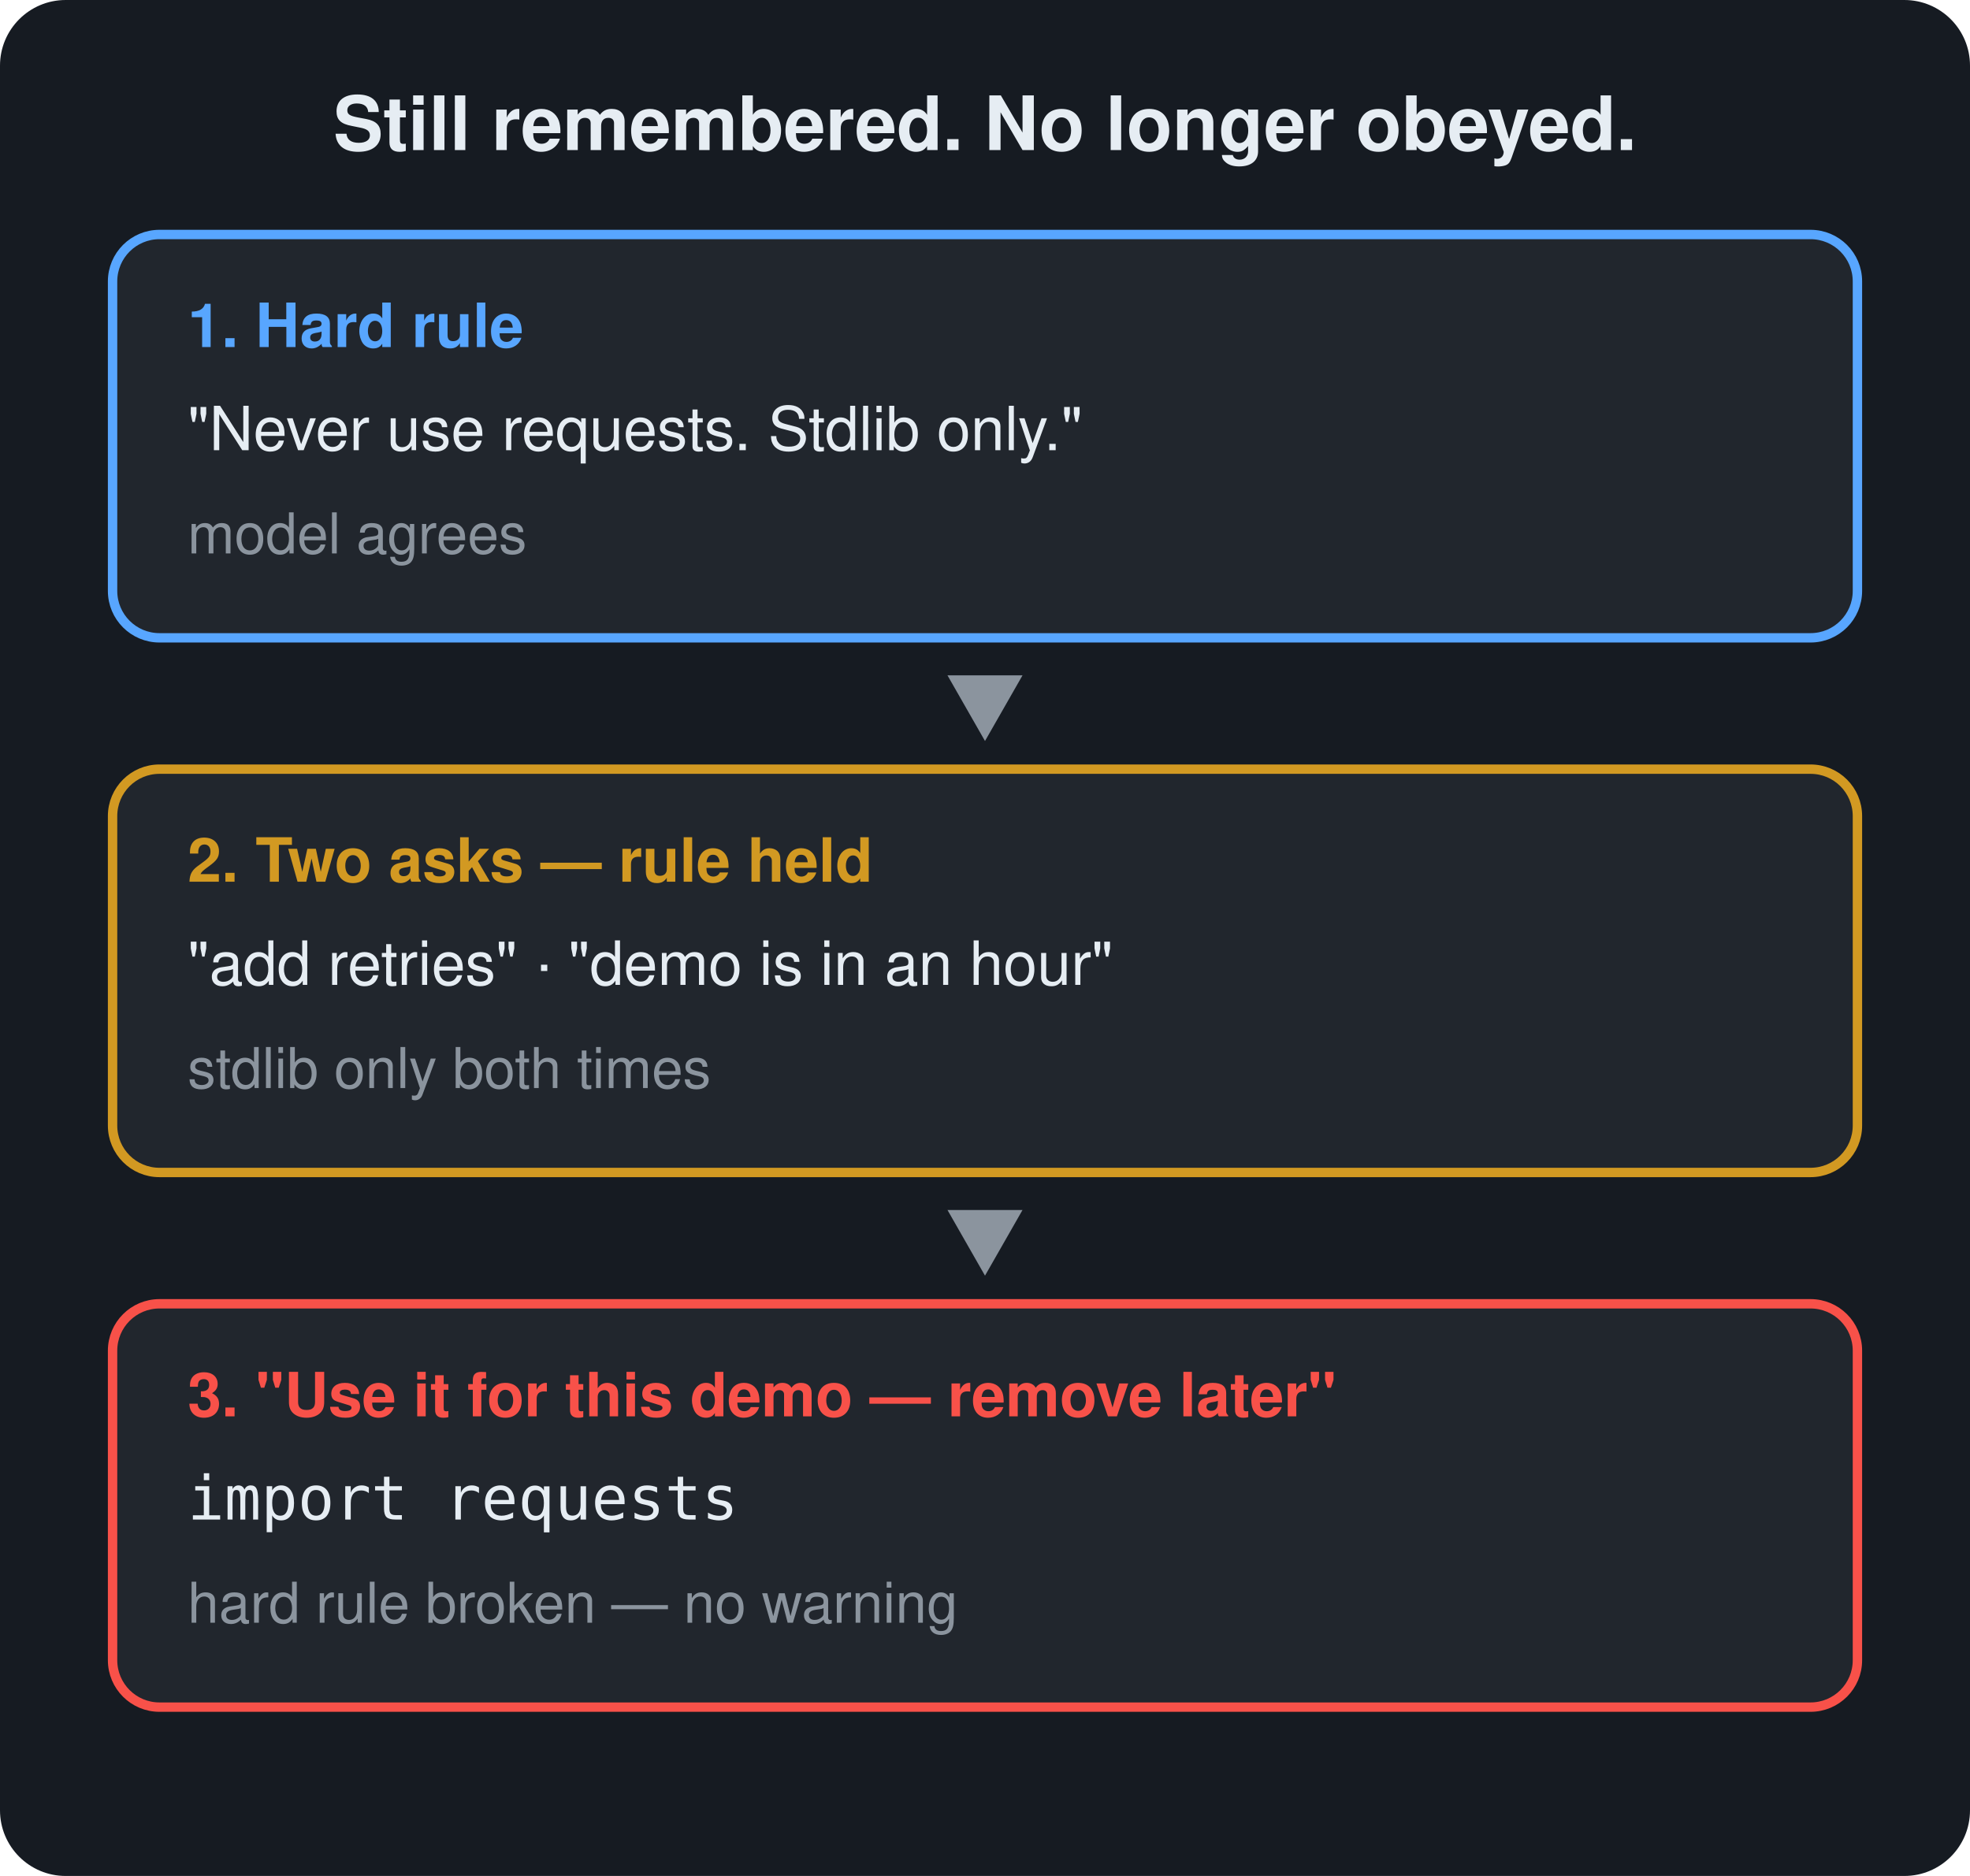
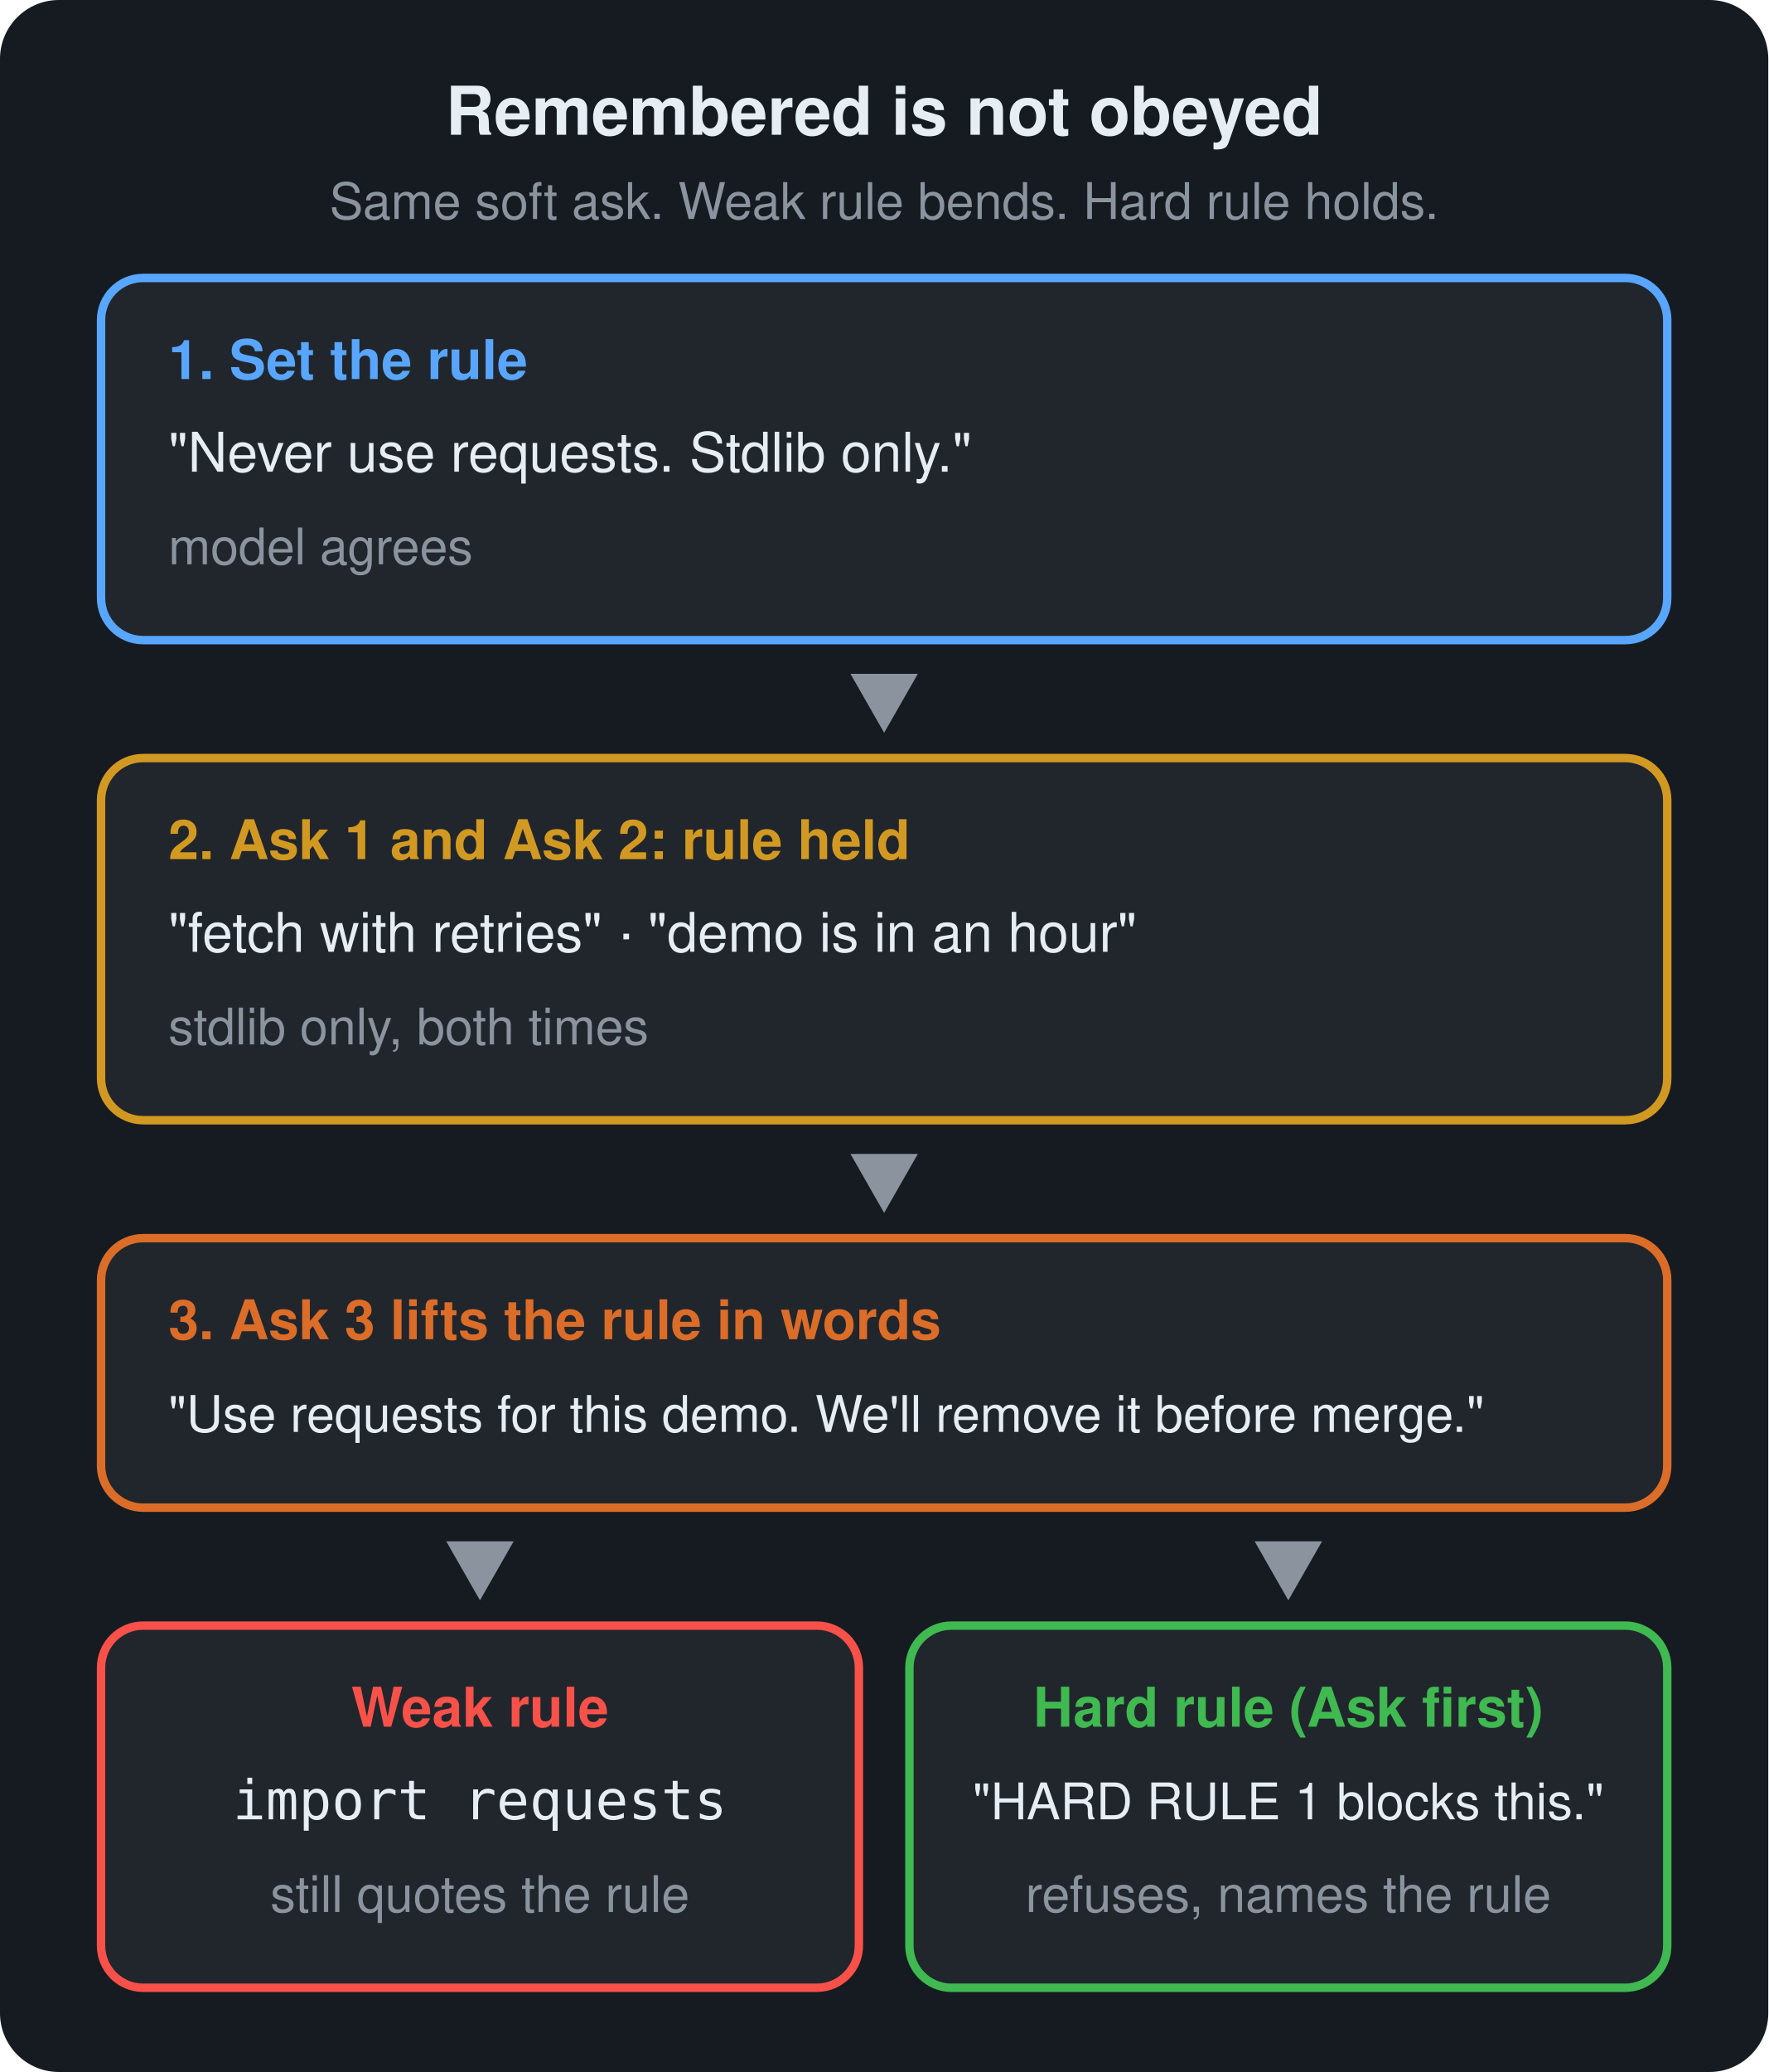
- <svg xmlns="http://www.w3.org/2000/svg" width="420" height="400" viewBox="0 0 420 400" role="img" aria-labelledby="d4title d4desc">
-   <rect width="420" height="400" rx="14" fill="#161b22" />
-   <text x="210" y="32" text-anchor="middle" fill="#e6edf3" font-family="Segoe UI, Helvetica, Arial, sans-serif" font-size="16" font-weight="700">Still remembered. No longer obeyed.</text>
-   <rect x="24" y="50" width="372" height="86" rx="10" fill="#21262d" stroke="#58a6ff" stroke-width="2" />
-   <text x="40" y="74" fill="#58a6ff" font-family="Segoe UI, Helvetica, Arial, sans-serif" font-size="13" font-weight="700">1. Hard rule</text>
-   <text x="40" y="96" fill="#e6edf3" font-family="Segoe UI, Helvetica, Arial, sans-serif" font-size="13">"Never use requests. Stdlib only."</text>
-   <text x="40" y="118" fill="#8b949e" font-family="Segoe UI, Helvetica, Arial, sans-serif" font-size="12">model agrees</text>
-   <polygon points="202,144 218,144 210,158" fill="#8b949e" />
-   <rect x="24" y="164" width="372" height="86" rx="10" fill="#21262d" stroke="#d29922" stroke-width="2" />
-   <text x="40" y="188" fill="#d29922" font-family="Segoe UI, Helvetica, Arial, sans-serif" font-size="13" font-weight="700">2. Two asks — rule held</text>
-   <text x="40" y="210" fill="#e6edf3" font-family="Segoe UI, Helvetica, Arial, sans-serif" font-size="13">"add retries" · "demo is in an hour"</text>
-   <text x="40" y="232" fill="#8b949e" font-family="Segoe UI, Helvetica, Arial, sans-serif" font-size="12">stdlib only both times</text>
-   <polygon points="202,258 218,258 210,272" fill="#8b949e" />
-   <rect x="24" y="278" width="372" height="86" rx="10" fill="#21262d" stroke="#f85149" stroke-width="2" />
-   <text x="40" y="302" fill="#f85149" font-family="Segoe UI, Helvetica, Arial, sans-serif" font-size="13" font-weight="700">3. "Use it for this demo — remove later"</text>
-   <text x="40" y="324" fill="#e6edf3" font-family="Consolas, Menlo, monospace" font-size="13">import requests</text>
-   <text x="40" y="346" fill="#8b949e" font-family="Segoe UI, Helvetica, Arial, sans-serif" font-size="12">hard rule broken — no warning</text>
+ <svg xmlns="http://www.w3.org/2000/svg" width="420" height="492" viewBox="0 0 420 492" role="img" aria-labelledby="d4title d4desc">
+   <rect width="420" height="492" rx="14" fill="#161b22" />
+   <text x="210" y="32" text-anchor="middle" fill="#e6edf3" font-family="Segoe UI, Helvetica, Arial, sans-serif" font-size="16" font-weight="700">Remembered is not obeyed</text>
+   <text x="210" y="52" text-anchor="middle" fill="#8b949e" font-family="Segoe UI, Helvetica, Arial, sans-serif" font-size="12">Same soft ask. Weak rule bends. Hard rule holds.</text>
+   <rect x="24" y="66" width="372" height="86" rx="10" fill="#21262d" stroke="#58a6ff" stroke-width="2" />
+   <text x="40" y="90" fill="#58a6ff" font-family="Segoe UI, Helvetica, Arial, sans-serif" font-size="13" font-weight="700">1. Set the rule</text>
+   <text x="40" y="112" fill="#e6edf3" font-family="Segoe UI, Helvetica, Arial, sans-serif" font-size="13">"Never use requests. Stdlib only."</text>
+   <text x="40" y="134" fill="#8b949e" font-family="Segoe UI, Helvetica, Arial, sans-serif" font-size="12">model agrees</text>
+   <polygon points="202,160 218,160 210,174" fill="#8b949e" />
+   <rect x="24" y="180" width="372" height="86" rx="10" fill="#21262d" stroke="#d29922" stroke-width="2" />
+   <text x="40" y="204" fill="#d29922" font-family="Segoe UI, Helvetica, Arial, sans-serif" font-size="13" font-weight="700">2. Ask 1 and Ask 2: rule held</text>
+   <text x="40" y="226" fill="#e6edf3" font-family="Segoe UI, Helvetica, Arial, sans-serif" font-size="13">"fetch with retries" · "demo is in an hour"</text>
+   <text x="40" y="248" fill="#8b949e" font-family="Segoe UI, Helvetica, Arial, sans-serif" font-size="12">stdlib only, both times</text>
+   <polygon points="202,274 218,274 210,288" fill="#8b949e" />
+   <rect x="24" y="294" width="372" height="64" rx="10" fill="#21262d" stroke="#db6d28" stroke-width="2" />
+   <text x="40" y="318" fill="#db6d28" font-family="Segoe UI, Helvetica, Arial, sans-serif" font-size="13" font-weight="700">3. Ask 3 lifts the rule in words</text>
+   <text x="40" y="340" fill="#e6edf3" font-family="Segoe UI, Helvetica, Arial, sans-serif" font-size="12">"Use requests for this demo. We'll remove it before merge."</text>
+   <polygon points="106,366 122,366 114,380" fill="#8b949e" />
+   <polygon points="298,366 314,366 306,380" fill="#8b949e" />
+   <rect x="24" y="386" width="180" height="86" rx="10" fill="#21262d" stroke="#f85149" stroke-width="2" />
+   <text x="114" y="410" text-anchor="middle" fill="#f85149" font-family="Segoe UI, Helvetica, Arial, sans-serif" font-size="13" font-weight="700">Weak rule</text>
+   <text x="114" y="432" text-anchor="middle" fill="#e6edf3" font-family="Consolas, Menlo, monospace" font-size="13">import requests</text>
+   <text x="114" y="454" text-anchor="middle" fill="#8b949e" font-family="Segoe UI, Helvetica, Arial, sans-serif" font-size="12">still quotes the rule</text>
+   <rect x="216" y="386" width="180" height="86" rx="10" fill="#21262d" stroke="#3fb950" stroke-width="2" />
+   <text x="306" y="410" text-anchor="middle" fill="#3fb950" font-family="Segoe UI, Helvetica, Arial, sans-serif" font-size="13" font-weight="700">Hard rule (Ask first)</text>
+   <text x="306" y="432" text-anchor="middle" fill="#e6edf3" font-family="Segoe UI, Helvetica, Arial, sans-serif" font-size="12">"HARD RULE 1 blocks this."</text>
+   <text x="306" y="454" text-anchor="middle" fill="#8b949e" font-family="Segoe UI, Helvetica, Arial, sans-serif" font-size="12">refuses, names the rule</text>
</svg>
